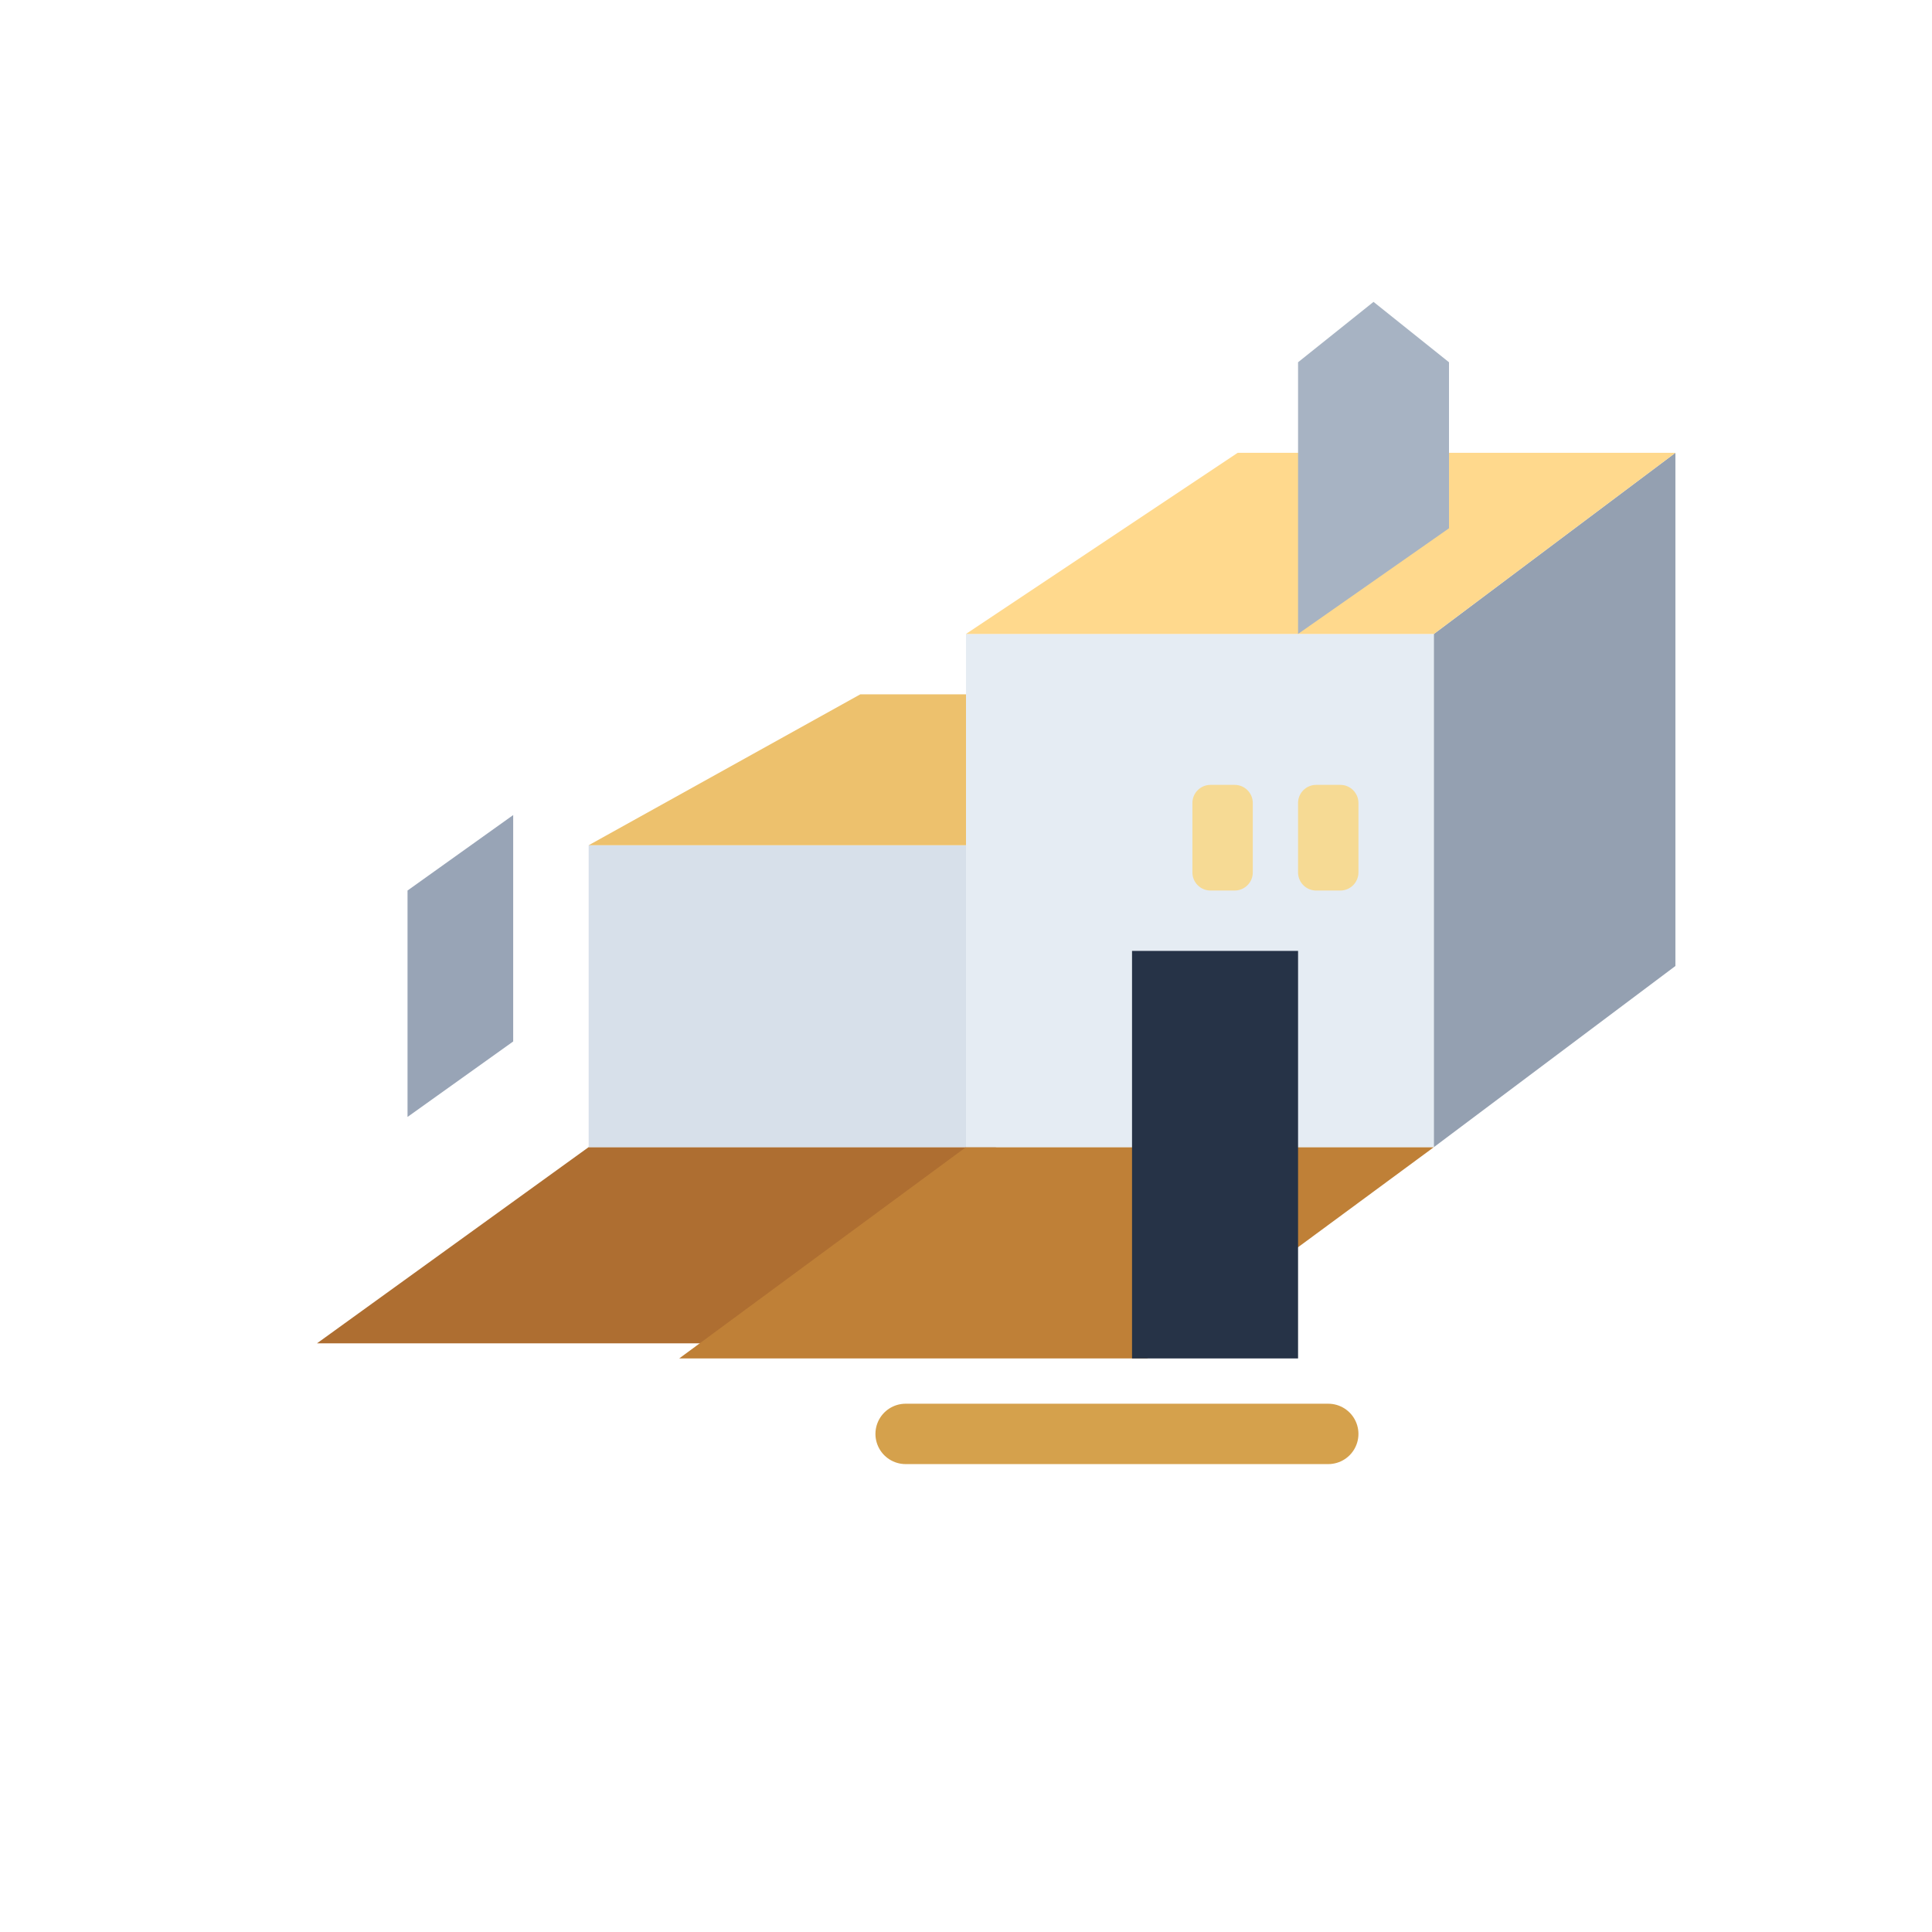
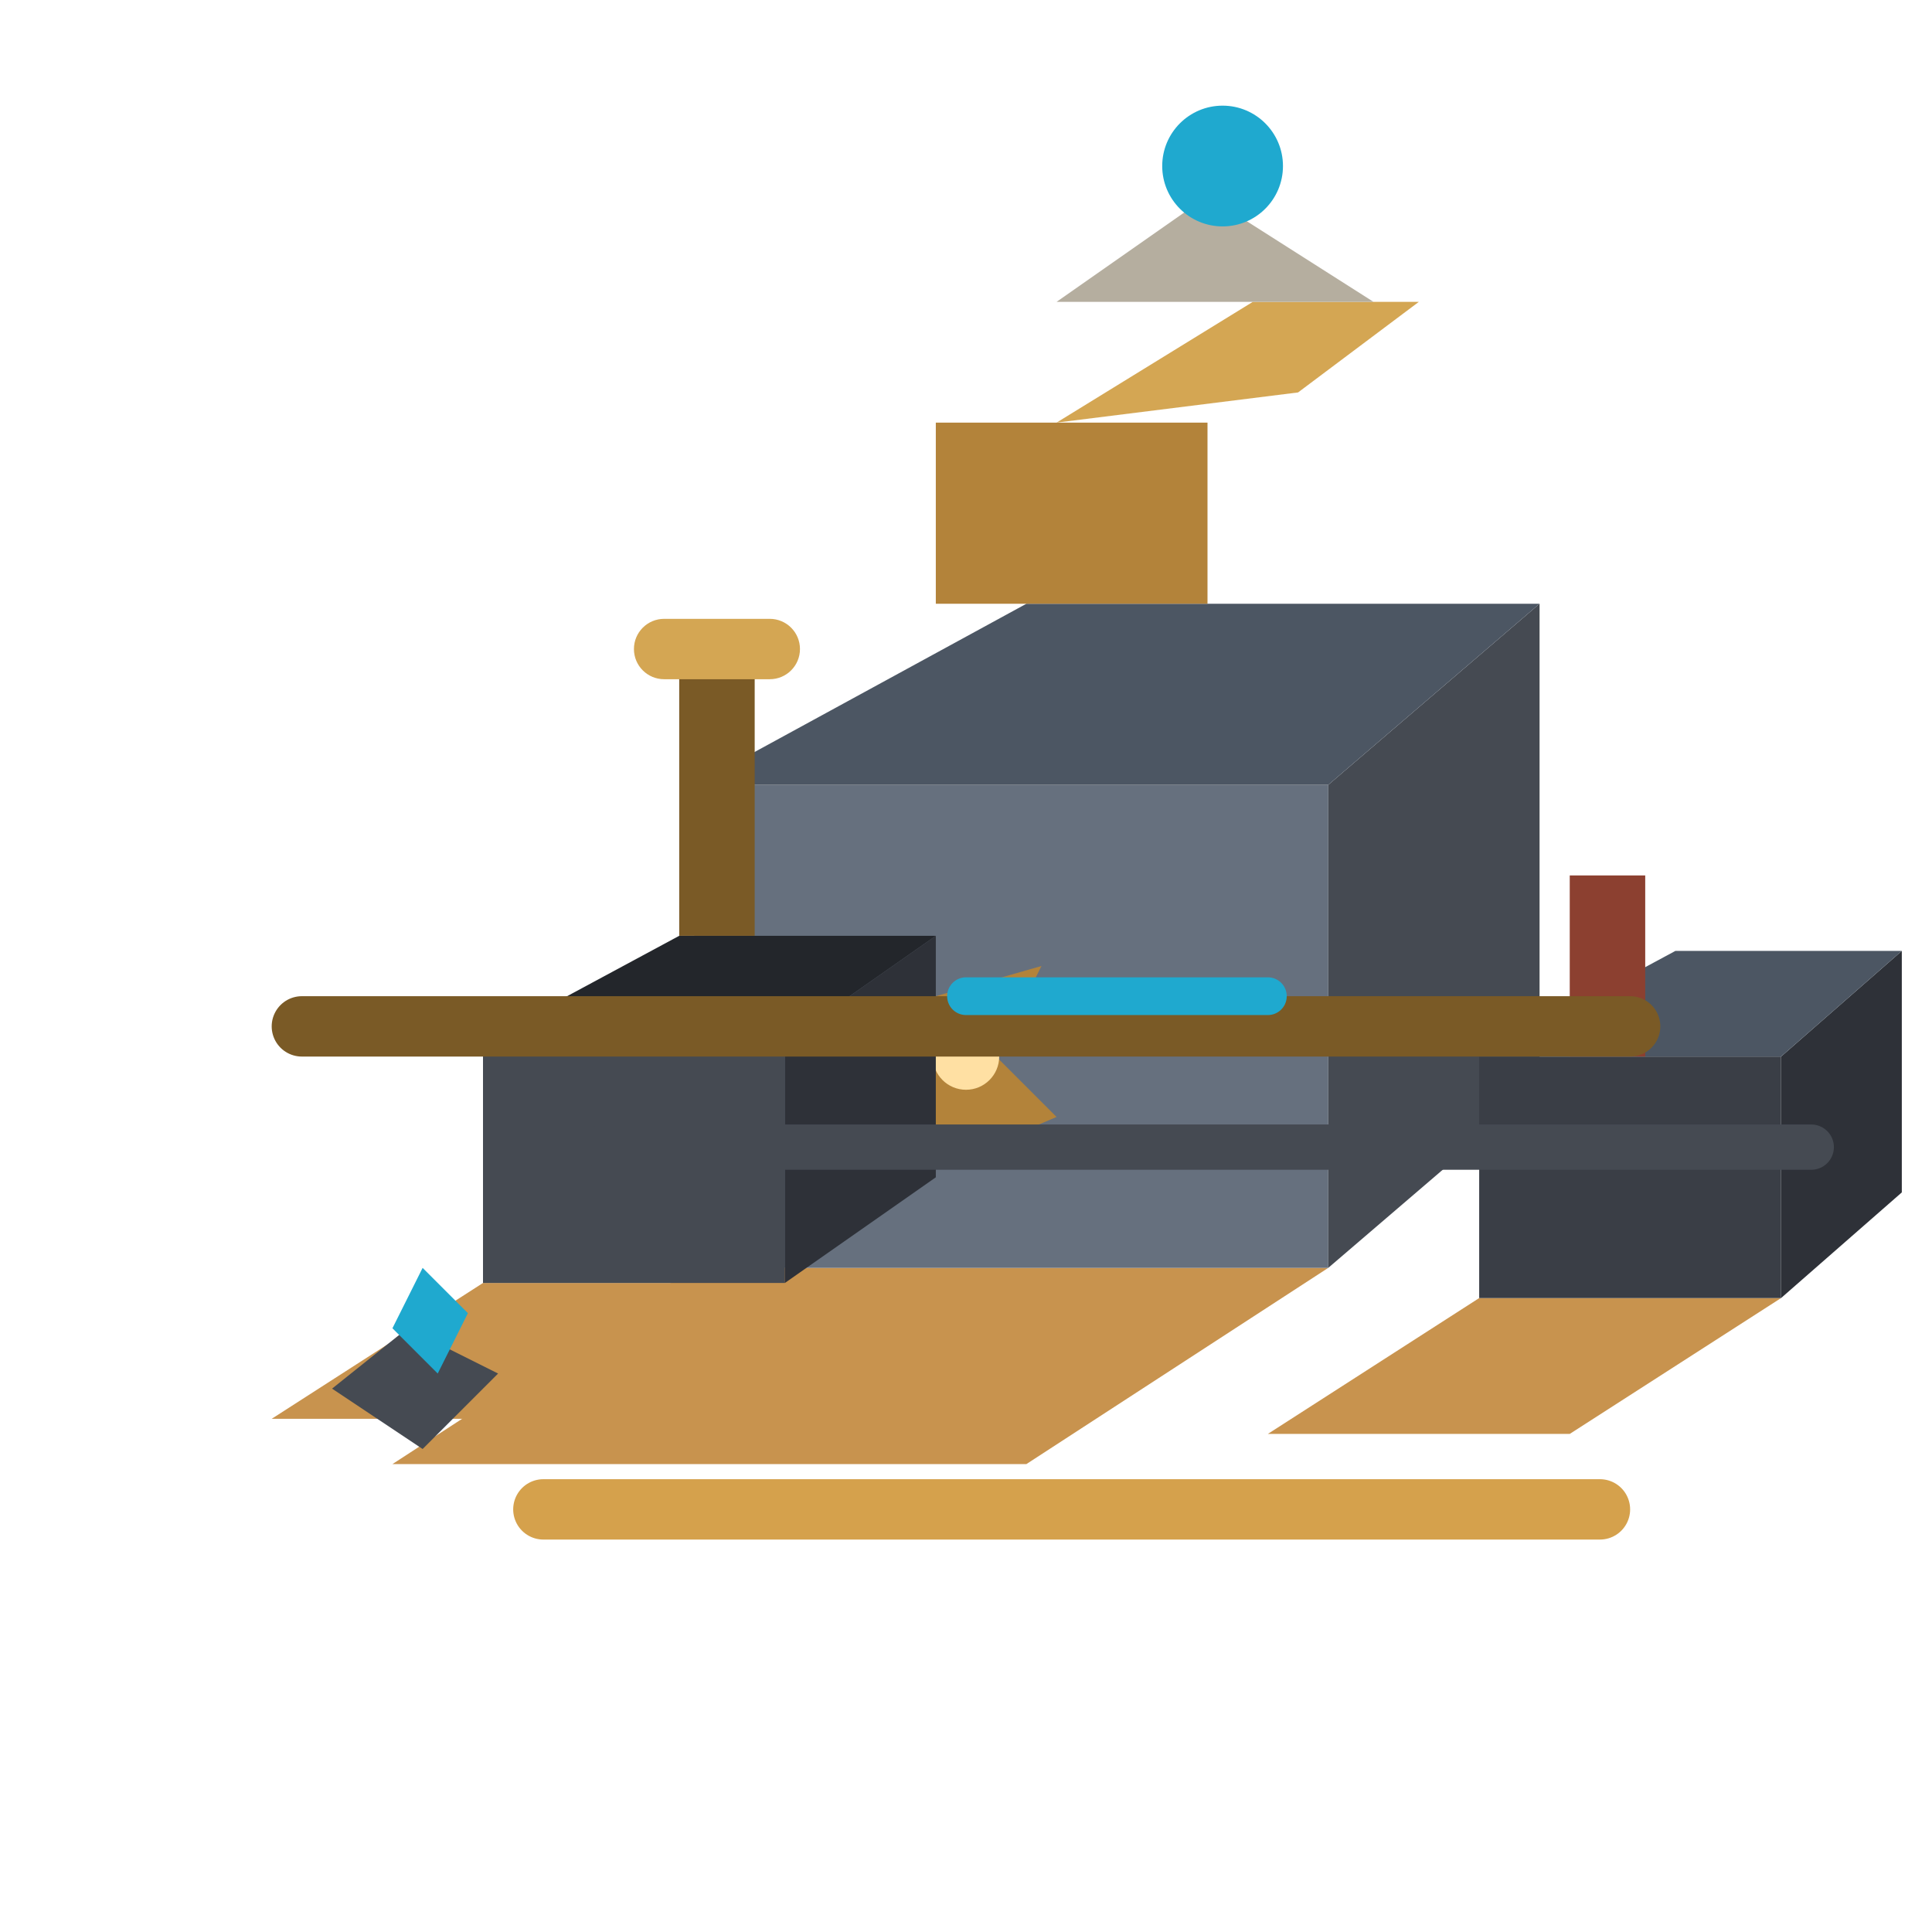
<svg xmlns="http://www.w3.org/2000/svg" width="128" height="128" viewBox="0 0 128 128" fill="none">
  <g>
-     <path d="M21 89L39 76L66 76L48 89H21Z" fill="#AE6E31" />
-     <path d="M39 76L39 56L66 56L66 76H39Z" fill="#D7E0EA" />
-     <path d="M66 76L80 66L80 46L66 56V76Z" fill="#8E99AA" />
-     <path d="M39 56L57 46L80 46L66 56H39Z" fill="#EDC16D" />
-     <path d="M45 90L64 76L95 76L76 90H45Z" fill="#BF8037" />
-     <path d="M64 76L64 42L95 42L95 76H64Z" fill="#E5ECF3" />
-     <path d="M95 76L111 64L111 30L95 42V76Z" fill="#94A0B1" />
-     <path d="M64 42L82 30L111 30L95 42H64Z" fill="#FFD98D" />
-     <path d="M75 90L75 63L86 63L86 90H75Z" fill="#263347" />
-     <rect x="79" y="52" width="4" height="7" rx="1.2" fill="#F6DA94" />
-     <rect x="86" y="52" width="4" height="7" rx="1.2" fill="#F6DA94" />
-     <path d="M86 42V24L91 20L96 24V35L86 42Z" fill="#A7B3C3" />
-     <path d="M27 74L27 59L34 54L34 69L27 74Z" fill="#98A4B6" />
-     <path d="M60 95L88 95" stroke="#D5A14C" stroke-width="4" stroke-linecap="round" />
+     <path d="M26 97 L46 84 H88 L68 97 Z" fill="#C8934E" />
+     <path d="M46 84 V52 H88 V84 Z" fill="#66707E" />
+     <path d="M88 84 L102 72 V40 L88 52 Z" fill="#454A52" />
+     <path d="M46 52 L68 40 H102 L88 52 Z" fill="#4C5663" />
+     <path d="M62 40 V28 H80 V40 Z" fill="#B3833A" />
+     <path d="M70 28 L83 20 L94 20 L86 26 Z" fill="#D4A653" />
+     <path d="M70 20 L80 13 L91 20 Z" fill="#B5AE9F" />
+     <circle cx="81" cy="11" r="4" fill="#1FA9CF" />
+     <path d="M58 72 L62 66 L69 64 L66 70 L70 74 L63 77 Z" fill="#B3833A" />
+     <circle cx="64" cy="70" r="2.2" fill="#FFE0A3" />
+     <path d="M18 94 L32 85 H52 L38 94 Z" fill="#C8934E" />
+     <path d="M32 85 V69 H52 V85 Z" fill="#454A52" />
+     <path d="M52 85 L62 78 V62 L52 69 Z" fill="#2E3138" />
+     <path d="M32 69 L45 62 H62 L52 69 Z" fill="#23262B" />
+     <rect x="45" y="44" width="5" height="18" fill="#7A5A26" />
+     <rect x="42" y="41" width="11" height="4" rx="2" fill="#D4A653" />
+     <path d="M84 95 L98 86 H118 L104 95 Z" fill="#C8934E" />
+     <path d="M98 86 V70 H118 V86 Z" fill="#3A3E46" />
+     <path d="M118 86 L126 79 V63 L118 70 Z" fill="#2E3138" />
+     <path d="M98 70 L111 63 H126 L118 70 Z" fill="#4C5663" />
+     <rect x="104" y="58" width="5" height="12" fill="#8C4030" />
+     <path d="M20 68 H108" stroke="#7A5A26" stroke-width="4" stroke-linecap="round" />
+     <path d="M40 76 H120" stroke="#454A52" stroke-width="3" stroke-linecap="round" />
+     <path d="M64 66 H84" stroke="#1FA9CF" stroke-width="2.5" stroke-linecap="round" />
+     <path d="M22 92 L27 88 L33 91 L28 96 Z" fill="#454A52" />
+     <path d="M28 84 L31 87 L29 91 L26 88 Z" fill="#1FA9CF" />
+     <path d="M36 100 H106" stroke="#D5A14C" stroke-width="4" stroke-linecap="round" />
  </g>
</svg>
